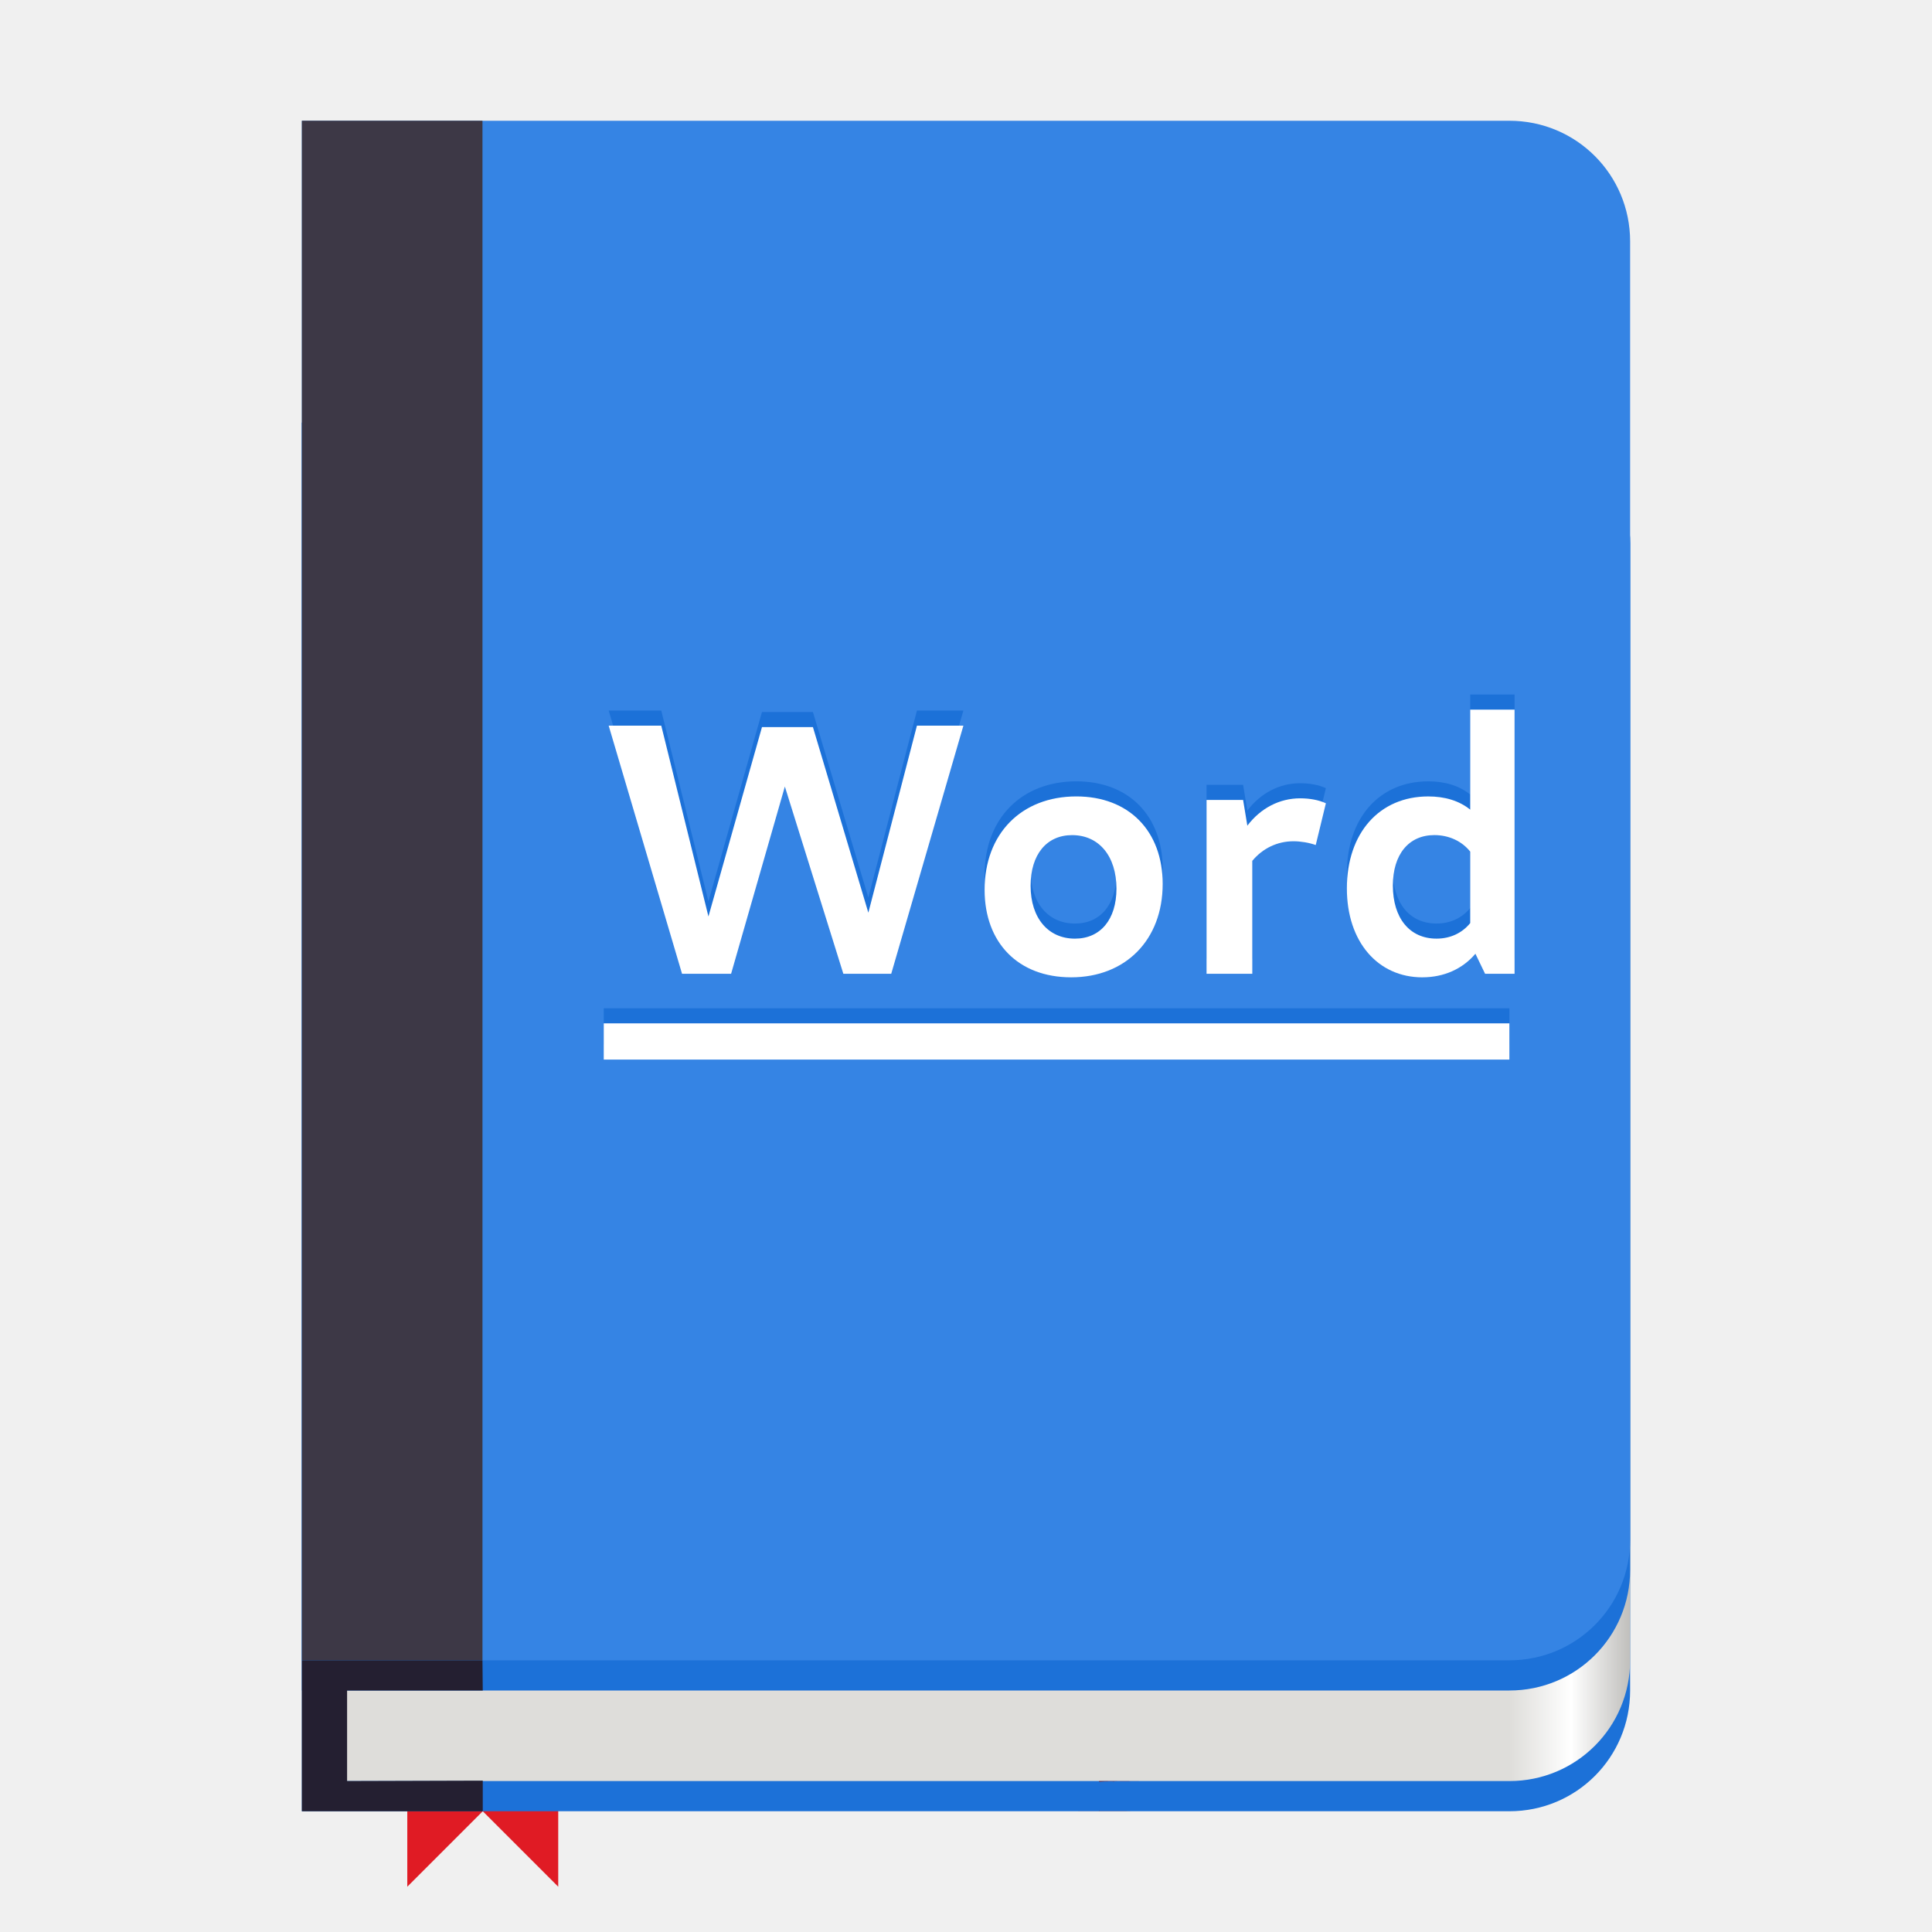
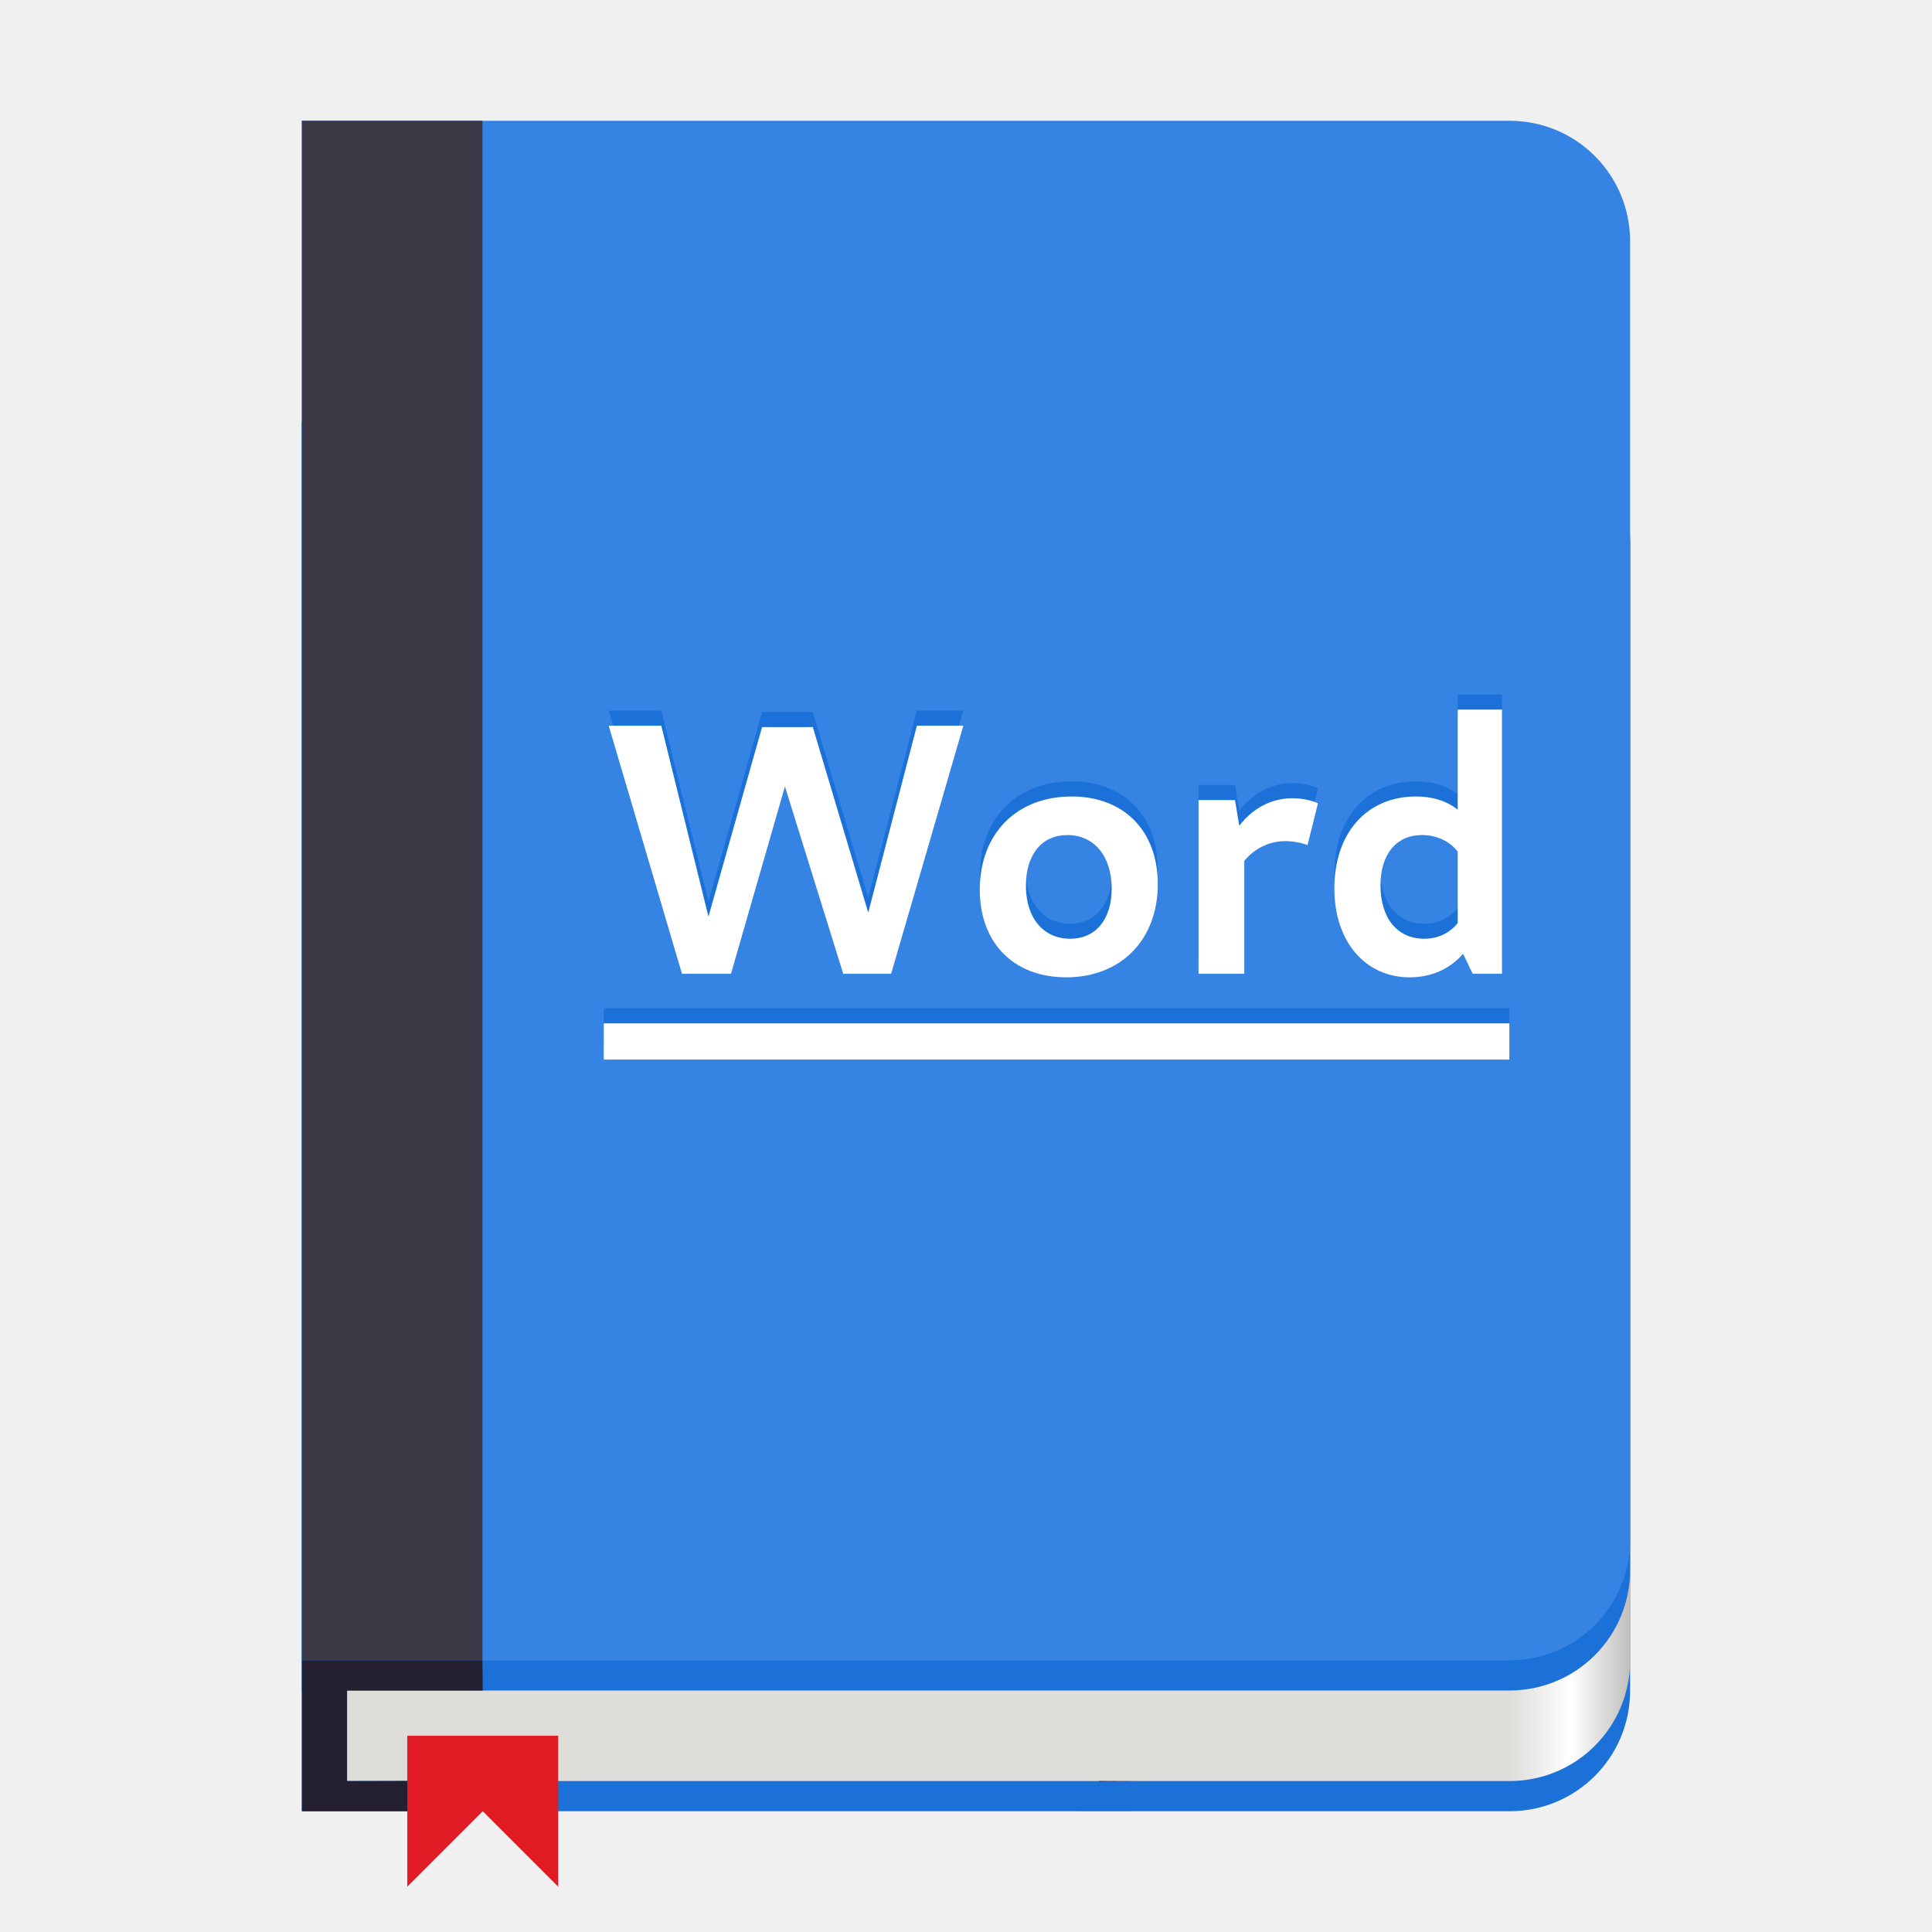
- <svg xmlns="http://www.w3.org/2000/svg" xmlns:xlink="http://www.w3.org/1999/xlink" height="128px" viewBox="0 0 128 128" width="128px">
+ <svg xmlns="http://www.w3.org/2000/svg" height="128px" viewBox="0 0 128 128" width="128px">
  <linearGradient id="a" gradientUnits="userSpaceOnUse" x1="100" x2="108" y1="82.999" y2="82.999">
    <stop offset="0" stop-color="#deddda" />
    <stop offset="0.511" stop-color="#ffffff" />
    <stop offset="1" stop-color="#c0bfbc" />
  </linearGradient>
-   <symbol id="b" overflow="visible">
-     <path d="m 4.953 0 h 3.25 l 3.562 -12.406 l 3.875 12.406 h 3.172 l 4.781 -16.438 h -3.078 l -3.219 12.391 l -3.672 -12.297 h -3.375 l -3.547 12.547 l -3.125 -12.641 h -3.484 z m 0 0" />
-   </symbol>
-   <symbol id="c" overflow="visible">
-     <path d="m 6.734 0.234 c 3.609 0 6.062 -2.484 6.062 -6.188 c 0 -3.516 -2.25 -5.797 -5.719 -5.797 c -3.641 0 -6.078 2.469 -6.078 6.188 c 0 3.5 2.219 5.797 5.734 5.797 z m 0.25 -2.562 c -1.766 0 -2.938 -1.359 -2.938 -3.5 c 0 -2.078 1.062 -3.359 2.75 -3.359 c 1.781 0 2.938 1.391 2.938 3.547 c 0 2.047 -1.062 3.312 -2.75 3.312 z m 0 0" />
-   </symbol>
-   <symbol id="d" overflow="visible">
-     <path d="m 1.703 0 h 3.031 v -7.484 c 0.688 -0.828 1.656 -1.297 2.734 -1.297 c 0.469 0 1.031 0.094 1.469 0.25 l 0.672 -2.766 c -0.469 -0.219 -1.078 -0.328 -1.703 -0.328 c -1.375 0 -2.625 0.656 -3.5 1.812 l -0.281 -1.703 h -2.422 z m 0 0" />
-   </symbol>
-   <symbol id="e" overflow="visible">
-     <path d="m 6 0.234 c 1.438 0 2.672 -0.562 3.516 -1.562 l 0.641 1.328 h 1.953 v -17.5 h -2.938 v 6.625 c -0.734 -0.594 -1.688 -0.875 -2.781 -0.875 c -3.234 0 -5.391 2.422 -5.391 6.094 c 0 3.547 2.062 5.891 5 5.891 z m 3.172 -3.594 c -0.531 0.656 -1.312 1.031 -2.234 1.031 c -1.781 0 -2.891 -1.359 -2.891 -3.516 c 0 -2.062 1.047 -3.344 2.75 -3.344 c 0.969 0 1.828 0.406 2.375 1.094 z m 0 0" />
-   </symbol>
-   <path d="m 26.984 115 v 10 l 5 -5 l 5 5 v -10 z m 0 0" fill="#e01b24" />
  <path d="m 20 28 v 92 h 80 c 4.434 0 8 -3.566 8 -8 v -76 c 0 -4.434 -3.566 -8 -8 -8 z m 0 0" fill="#1c71d8" />
  <path d="m 22 48 v 70 h 78 c 4.434 0 8 -3.566 8 -8 v -54 c 0 -4.434 -3.566 -8 -8 -8 z m 0 0" fill="url(#a)" />
  <path d="m 20 28 v 84 h 80 c 4.434 0 8 -3.566 8 -8 v -68 c 0 -4.434 -3.566 -8 -8 -8 z m 0 0" fill="#1c71d8" />
  <path d="m 20 8 v 102 h 80 c 4.434 0 8 -3.566 8 -8 v -86 c 0 -4.434 -3.566 -8 -8 -8 z m 0 0" fill="#3584e4" />
  <g fill="#800000">
    <path d="m 73.871 118.059 c 0.371 -0.004 0.98 -0.004 1.352 0 c 0.371 0 0.066 0.004 -0.676 0.004 s -1.047 -0.004 -0.676 -0.004 z m 0 0" />
    <path d="m 72.941 118.055 h -0.117 l -0.004 -0.027 v -0.027 h 1.371 c 0.754 0 1.371 0 1.367 0.004 c 0 0 -0.543 0.004 -1.207 0.004 c -1.105 0.004 -1.449 0.008 -1.504 0.016 c -0.02 0.004 -0.023 0.008 -0.008 0.012 c 0.023 0.008 0.238 0.012 0.641 0.016 c 0.273 0 0.391 0.004 0.332 0.004 c -0.086 0.004 -0.633 0.004 -0.871 0 z m 0 0" />
    <path d="m 73.723 118.055 h 0.133 c 0.039 0.004 0.02 0.004 -0.07 0.004 c -0.105 0 -0.117 0 -0.062 -0.004 z m 0 0" />
    <path d="m 71.688 119.996 h 1.133 l 0.004 -0.07 v -0.07 v 0.066 l 0.004 0.07 h 1.367 c 0.906 0 1.367 0 1.367 0.004 s -0.836 0.004 -2.504 0.004 c -1.848 0 -2.207 0 -1.371 -0.004 z m 0 0" />
    <path d="m 72.824 119.957 c 0 -0.016 0 -0.047 0.004 -0.066 c 0 -0.035 0 -0.035 0 0.027 c 0.004 0.039 0 0.07 0 0.07 s 0 -0.012 -0.004 -0.031 z m 0 0" />
  </g>
  <path d="m 20 8 h 11.965 v 102 h -11.965 z m 0 0" fill="#3d3846" />
  <path d="m 20 110 v 10 h 11.984 v -2.027 l -8.988 0.027 v -6 h 8.988 l -0.02 -2 z m 0 0" fill="#241f31" />
-   <g fill="#1c71d8">
-     <use x="40.234" xlink:href="#b" y="63.516" />
-     <use x="64.234" xlink:href="#c" y="63.516" />
-     <use x="78.234" xlink:href="#d" y="63.516" />
-     <use x="88.234" xlink:href="#e" y="63.516" />
-   </g>
-   <g fill="#ffffff">
-     <use x="40.234" xlink:href="#b" y="64.516" />
-     <use x="64.234" xlink:href="#c" y="64.516" />
-     <use x="78.234" xlink:href="#d" y="64.516" />
-     <use x="88.234" xlink:href="#e" y="64.516" />
-   </g>
+   <path d="m 45.184 63.516 h 3.246 l 3.574 -12.41 l 3.863 12.41 h 3.172 l 4.785 -16.438 h -3.078 l -3.223 12.387 l -3.672 -12.293 h -3.363 l -3.551 12.555 l -3.125 -12.648 h -3.484 z m 0 0" fill="#1c71d8" />
+   <path d="m 70.645 63.75 c 3.621 0 6.062 -2.484 6.062 -6.18 c 0 -3.527 -2.25 -5.801 -5.707 -5.801 c -3.648 0 -6.086 2.461 -6.086 6.18 c 0 3.504 2.223 5.801 5.73 5.801 z m 0.258 -2.555 c -1.773 0 -2.934 -1.375 -2.934 -3.508 c 0 -2.082 1.066 -3.363 2.746 -3.363 c 1.777 0 2.938 1.398 2.938 3.555 c 0 2.035 -1.066 3.316 -2.75 3.316 z m 0 0" fill="#1c71d8" />
+   <path d="m 79.406 63.516 h 3.031 v -7.484 c 0.688 -0.828 1.66 -1.305 2.723 -1.305 c 0.477 0 1.043 0.098 1.469 0.262 l 0.688 -2.77 c -0.473 -0.215 -1.09 -0.332 -1.703 -0.332 c -1.375 0 -2.629 0.664 -3.508 1.824 l -0.285 -1.707 h -2.414 z m 0 0" fill="#1c71d8" />
+   <path d="m 93.402 63.75 c 1.445 0 2.676 -0.566 3.531 -1.562 l 0.637 1.328 h 1.941 v -17.504 h -2.934 v 6.633 c -0.734 -0.594 -1.684 -0.875 -2.773 -0.875 c -3.242 0 -5.398 2.414 -5.398 6.086 c 0 3.551 2.059 5.895 4.996 5.895 z m 3.176 -3.598 c -0.523 0.664 -1.305 1.043 -2.227 1.043 c -1.777 0 -2.891 -1.375 -2.891 -3.531 c 0 -2.059 1.043 -3.34 2.746 -3.34 c 0.973 0 1.824 0.402 2.371 1.09 z m 0 0" fill="#1c71d8" />
+   <path d="m 45.184 64.516 h 3.246 l 3.574 -12.41 l 3.863 12.41 h 3.172 l 4.785 -16.438 h -3.078 l -3.223 12.387 l -3.672 -12.293 h -3.363 l -3.551 12.555 l -3.125 -12.648 h -3.484 z m 0 0" fill="#ffffff" />
+   <path d="m 70.645 64.75 c 3.621 0 6.062 -2.484 6.062 -6.18 c 0 -3.527 -2.25 -5.801 -5.707 -5.801 c -3.648 0 -6.086 2.461 -6.086 6.18 c 0 3.504 2.223 5.801 5.73 5.801 z m 0.258 -2.555 c -1.773 0 -2.934 -1.375 -2.934 -3.508 c 0 -2.082 1.066 -3.363 2.746 -3.363 c 1.777 0 2.938 1.398 2.938 3.555 c 0 2.035 -1.066 3.316 -2.75 3.316 z m 0 0" fill="#ffffff" />
+   <path d="m 79.406 64.516 h 3.031 v -7.484 c 0.688 -0.828 1.66 -1.305 2.723 -1.305 c 0.477 0 1.043 0.098 1.469 0.262 l 0.688 -2.77 c -0.473 -0.215 -1.09 -0.332 -1.703 -0.332 c -1.375 0 -2.629 0.664 -3.508 1.824 l -0.285 -1.707 h -2.414 z m 0 0" fill="#ffffff" />
+   <path d="m 93.402 64.75 c 1.445 0 2.676 -0.566 3.531 -1.562 l 0.637 1.328 h 1.941 v -17.504 h -2.934 v 6.633 c -0.734 -0.594 -1.684 -0.875 -2.773 -0.875 c -3.242 0 -5.398 2.414 -5.398 6.086 c 0 3.551 2.059 5.895 4.996 5.895 z m 3.176 -3.598 c -0.523 0.664 -1.305 1.043 -2.227 1.043 c -1.777 0 -2.891 -1.375 -2.891 -3.531 c 0 -2.059 1.043 -3.34 2.746 -3.34 c 0.973 0 1.824 0.402 2.371 1.09 z m 0 0" fill="#ffffff" />
  <path d="m 40 68 h 60" fill="none" stroke="#1c71d8" stroke-width="2.4" />
  <path d="m 40 69 h 60" fill="none" stroke="#ffffff" stroke-width="2.4" />
+   <path d="m 26.984 115 v 10 l 5 -5 l 5 5 v -10 z m 0 0" fill="#e01b24" />
</svg>
